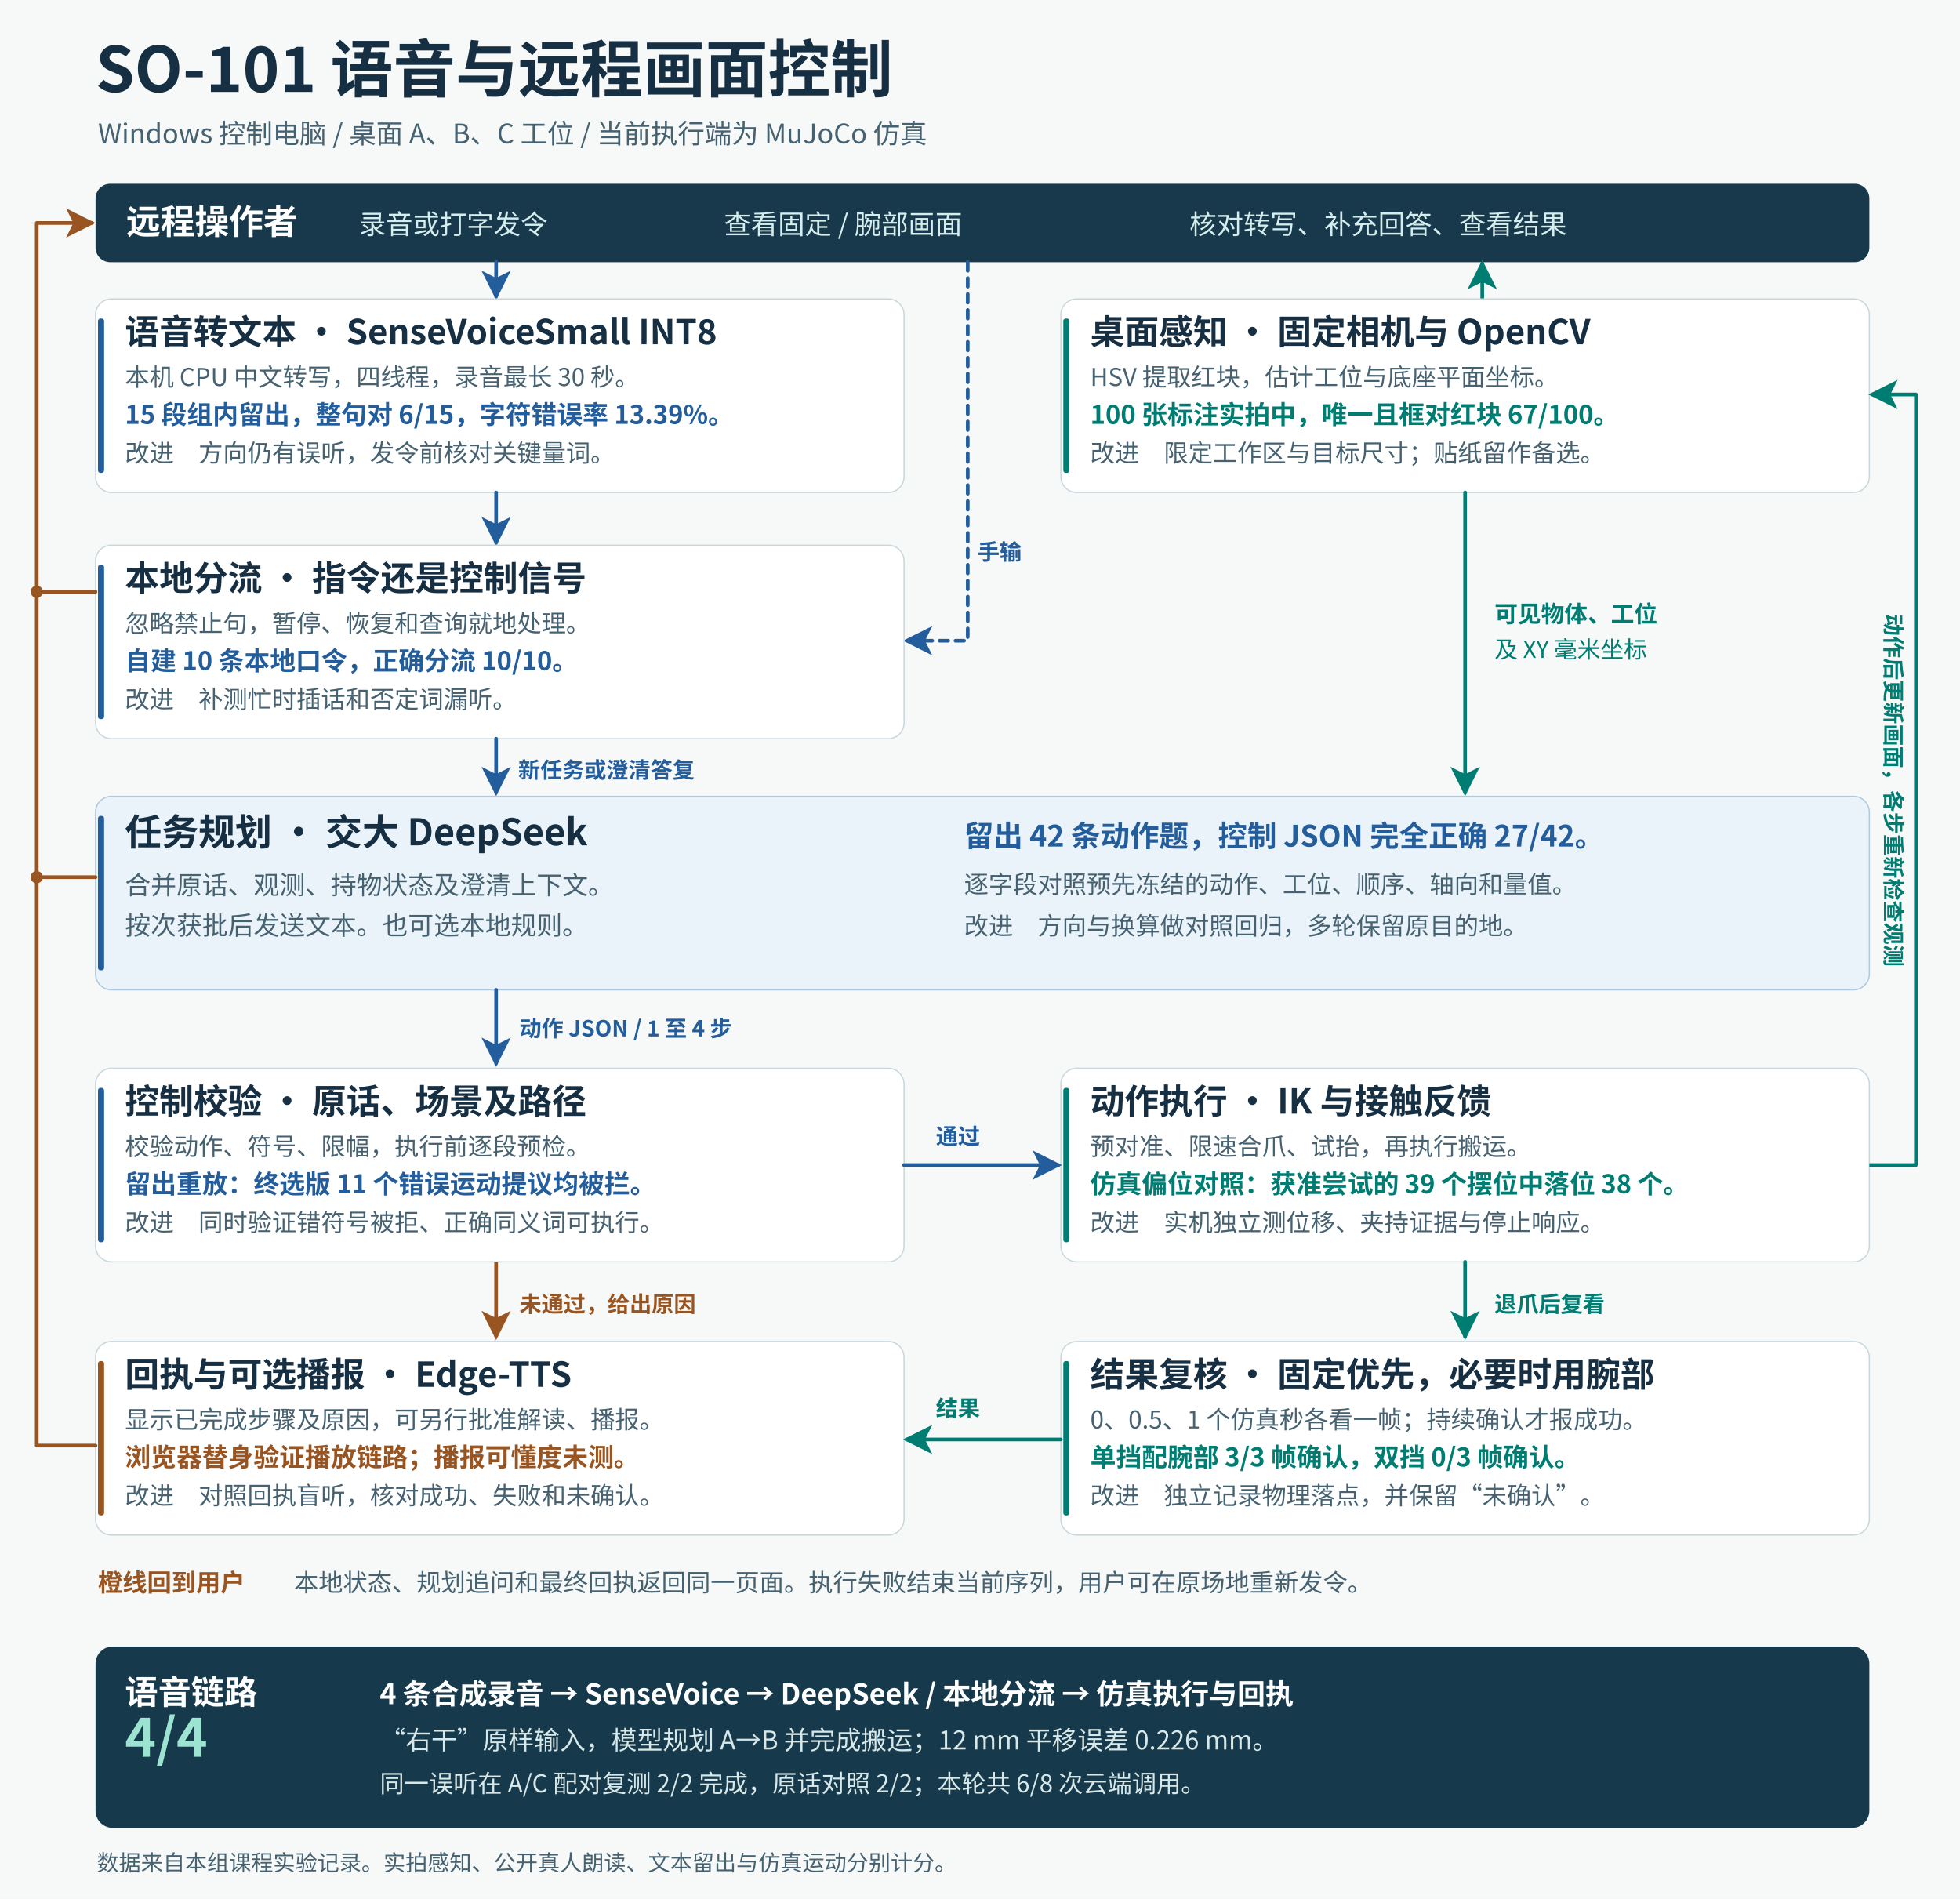
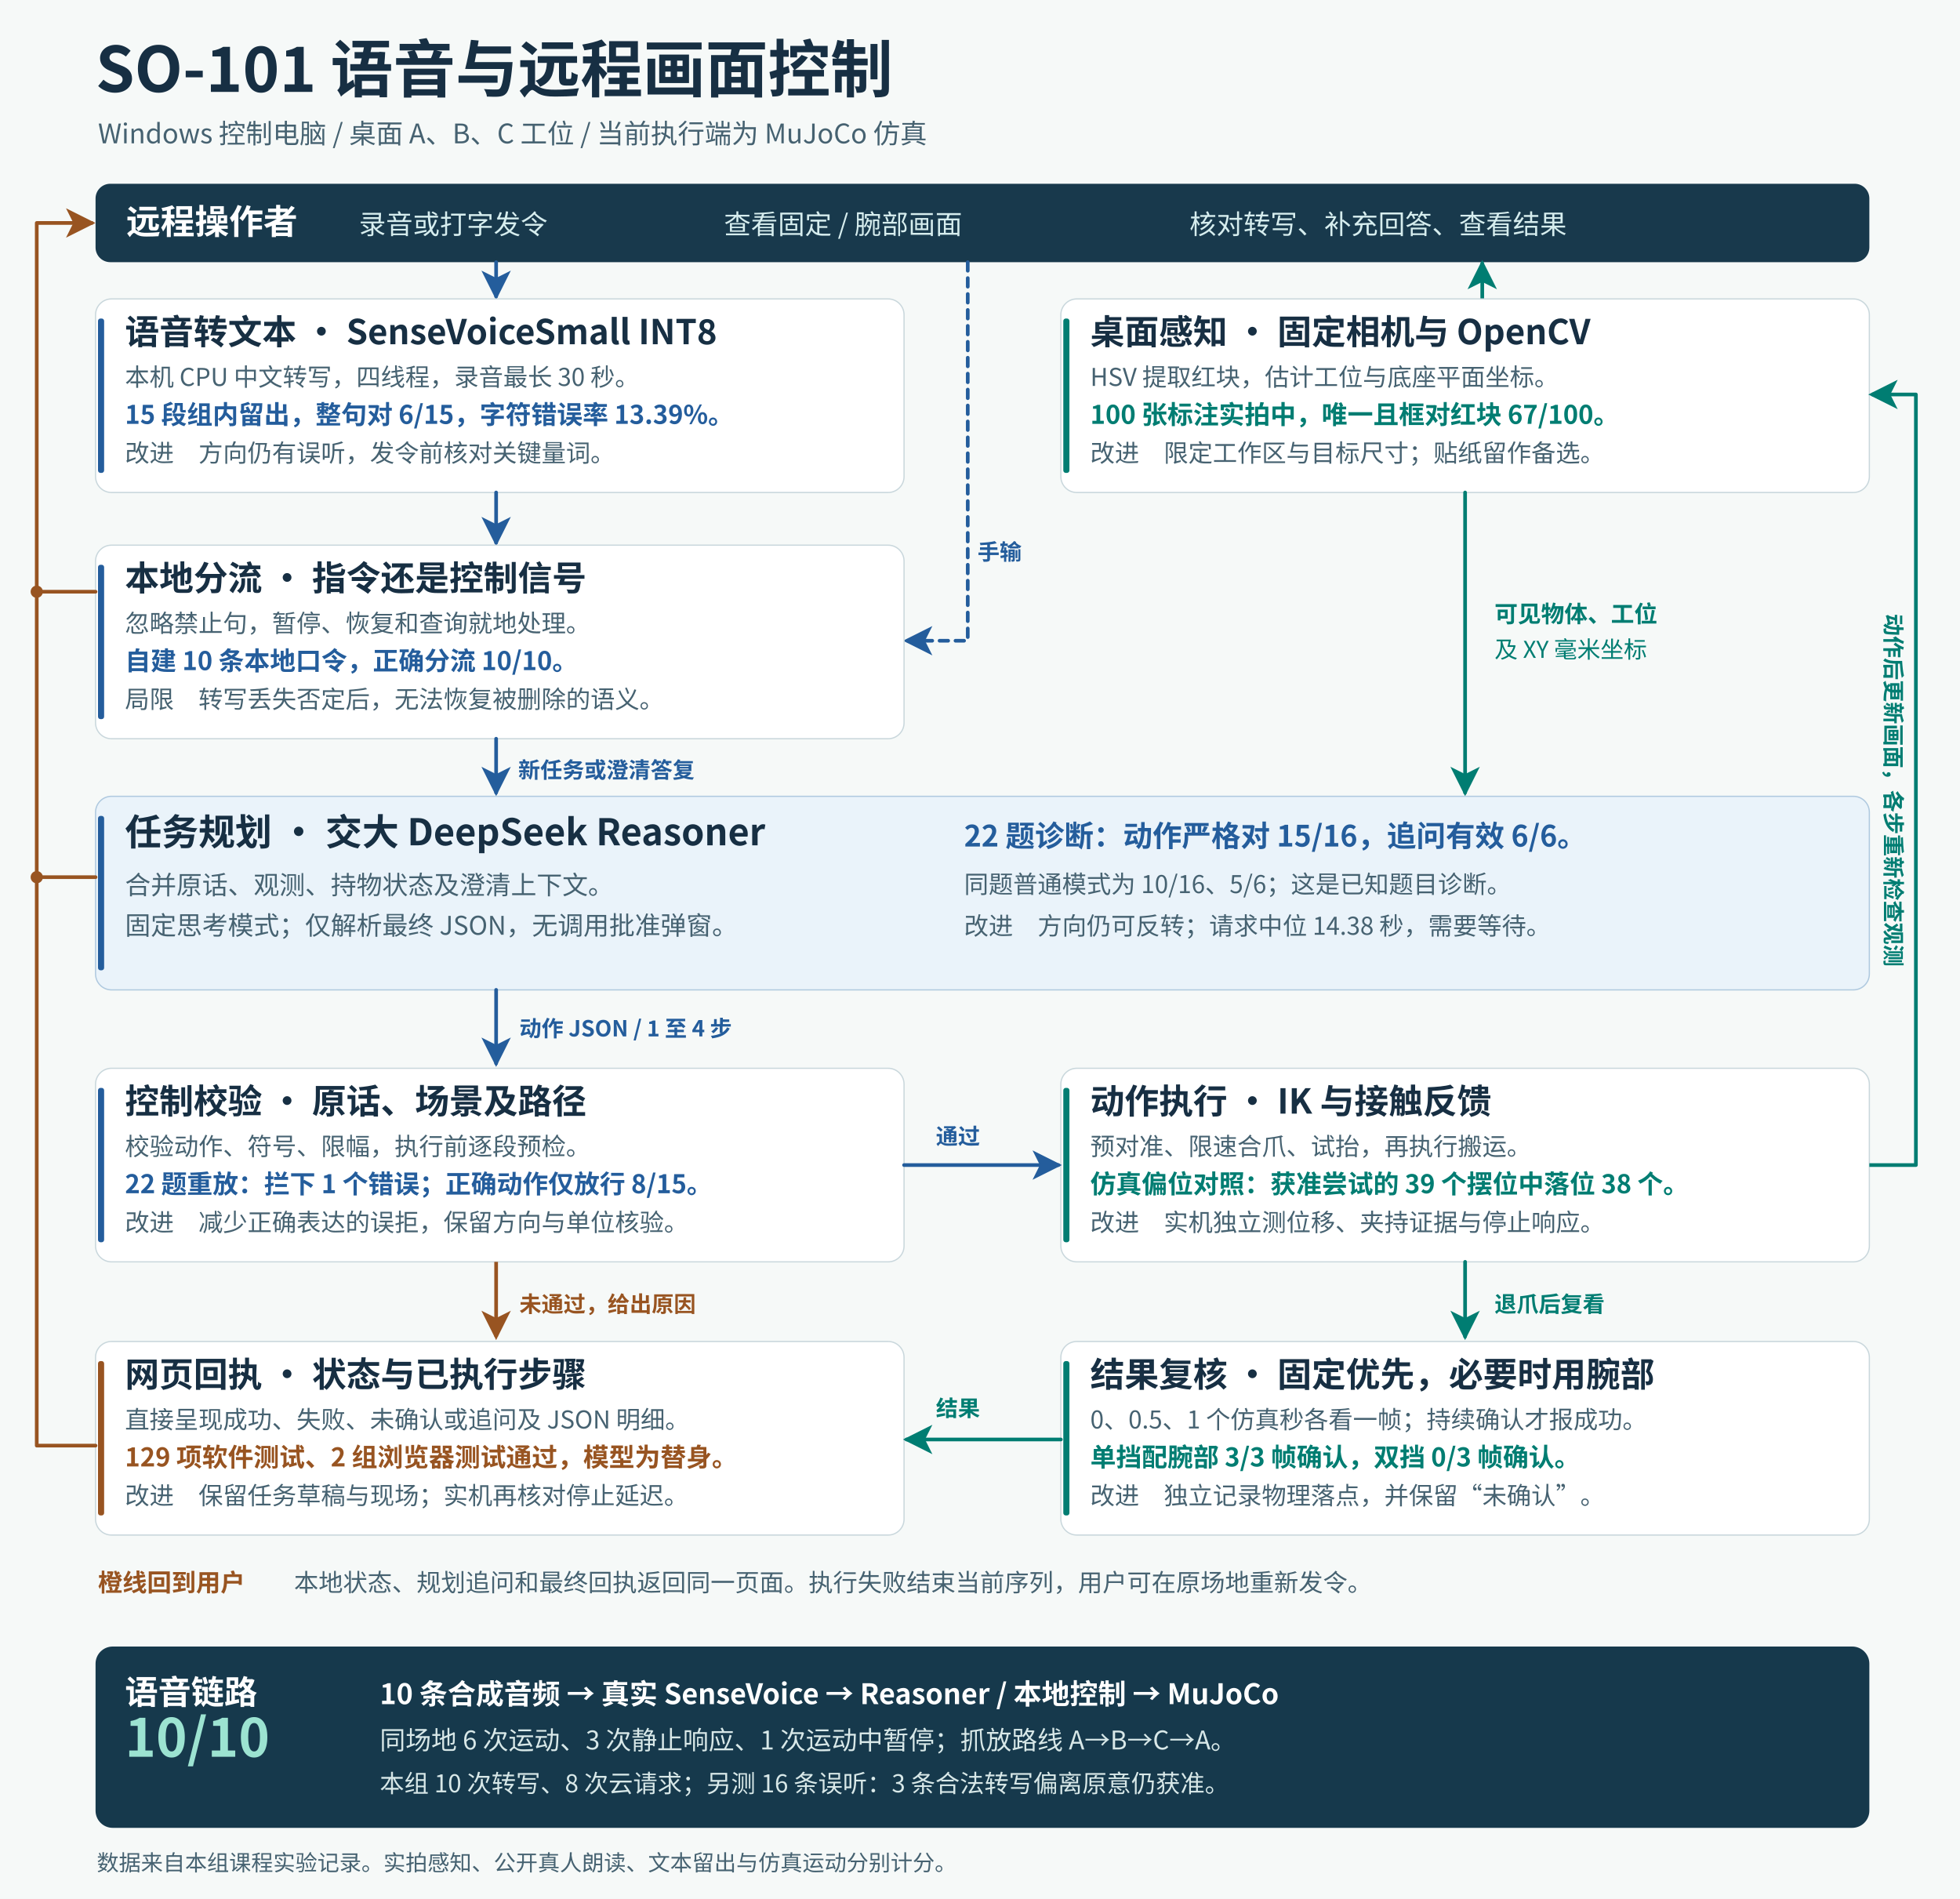
<svg xmlns="http://www.w3.org/2000/svg" width="1600" height="1550" viewBox="0 0 1600 1550" role="img" aria-labelledby="title desc" font-family="'Microsoft YaHei','Noto Sans CJK SC','Noto Sans SC',sans-serif">
  <defs>
    <marker id="b" viewBox="0 0 10 10" refX="8.8" refY="5" markerWidth="8" markerHeight="8" orient="auto-start-reverse">
      <path d="M0 0 L10 5 L0 10 L2.5 5 Z" fill="#245d9c" />
    </marker>
    <marker id="g" viewBox="0 0 10 10" refX="8.8" refY="5" markerWidth="8" markerHeight="8" orient="auto-start-reverse">
      <path d="M0 0 L10 5 L0 10 L2.5 5 Z" fill="#007d72" />
    </marker>
    <marker id="o" viewBox="0 0 10 10" refX="8.8" refY="5" markerWidth="8" markerHeight="8" orient="auto-start-reverse">
      <path d="M0 0 L10 5 L0 10 L2.5 5 Z" fill="#985421" />
    </marker>
  </defs>
  <rect x="0" y="0" width="1600" height="1550" rx="0" fill="#f6f9f8" stroke="none" />
  <text x="78" y="75" font-size="51" font-weight="700" fill="#172f43">SO-101 语音与远程画面控制</text>
  <text x="80" y="117" font-size="22" font-weight="400" fill="#466271">Windows 控制电脑  /  桌面 A、B、C 工位  /  当前执行端为 MuJoCo 仿真</text>
  <rect x="78" y="150" width="1448" height="64" rx="12" fill="#18394c" stroke="none" />
  <text x="103" y="191" font-size="28" font-weight="700" fill="#ffffff">远程操作者</text>
  <text x="293" y="191" font-size="22" font-weight="400" fill="#d6edee">录音或打字发令</text>
  <text x="591" y="191" font-size="22" font-weight="400" fill="#d6edee">查看固定 / 腕部画面</text>
  <text x="971" y="191" font-size="22" font-weight="400" fill="#d6edee">核对转写、补充回答、查看结果</text>
  <path d="M 405 214 V 242" fill="none" stroke="#245d9c" stroke-width="3" stroke-linejoin="round" stroke-linecap="round" marker-end="url(#b)" />
  <path d="M 790 214 V 523 H 740" fill="none" stroke="#245d9c" stroke-width="3" stroke-linejoin="round" stroke-linecap="round" stroke-dasharray="7 6" marker-end="url(#b)" />
  <text x="798" y="457" font-size="18" font-weight="700" fill="#245d9c">手输</text>
  <path d="M 1210 244 V 215" fill="none" stroke="#007d72" stroke-width="3" stroke-linejoin="round" stroke-linecap="round" marker-end="url(#g)" />
  <rect x="78" y="244" width="660" height="158" rx="13" fill="#fff" stroke="#c9d7dc" />
  <rect x="80" y="260" width="5" height="126" rx="2" fill="#245d9c" stroke="none" />
  <text x="102" y="281" font-size="28" font-weight="700" fill="#172f43">语音转文本  ·  SenseVoiceSmall INT8</text>
  <text x="102" y="315" font-size="20" font-weight="400" fill="#466271">本机 CPU 中文转写，四线程，录音最长 30 秒。</text>
  <text x="102" y="346" font-size="21" font-weight="700" fill="#245d9c">15 段组内留出，整句对 6/15，字符错误率 13.39%。</text>
  <text x="102" y="377" font-size="20" font-weight="400" fill="#466271">改进　方向仍有误听，发令前核对关键量词。</text>
  <rect x="866" y="244" width="660" height="158" rx="13" fill="#fff" stroke="#c9d7dc" />
  <rect x="868" y="260" width="5" height="126" rx="2" fill="#007d72" stroke="none" />
  <text x="890" y="281" font-size="28" font-weight="700" fill="#172f43">桌面感知  ·  固定相机与 OpenCV</text>
  <text x="890" y="315" font-size="20" font-weight="400" fill="#466271">HSV 提取红块，估计工位与底座平面坐标。</text>
  <text x="890" y="346" font-size="21" font-weight="700" fill="#007d72">100 张标注实拍中，唯一且框对红块 67/100。</text>
  <text x="890" y="377" font-size="20" font-weight="400" fill="#466271">改进　限定工作区与目标尺寸；贴纸留作备选。</text>
  <path d="M 405 402 V 443" fill="none" stroke="#245d9c" stroke-width="3" stroke-linejoin="round" stroke-linecap="round" marker-end="url(#b)" />
  <path d="M 1196 402 V 647" fill="none" stroke="#007d72" stroke-width="3" stroke-linejoin="round" stroke-linecap="round" marker-end="url(#g)" />
  <text x="1220" y="508" font-size="19" font-weight="700" fill="#007d72">可见物体、工位</text>
  <text x="1220" y="537" font-size="19" font-weight="400" fill="#007d72">及 XY 毫米坐标</text>
  <rect x="78" y="445" width="660" height="158" rx="13" fill="#fff" stroke="#c9d7dc" />
  <rect x="80" y="461" width="5" height="126" rx="2" fill="#245d9c" stroke="none" />
  <text x="102" y="482" font-size="28" font-weight="700" fill="#172f43">本地分流  ·  指令还是控制信号</text>
  <text x="102" y="516" font-size="20" font-weight="400" fill="#466271">忽略禁止句，暂停、恢复和查询就地处理。</text>
  <text x="102" y="547" font-size="21" font-weight="700" fill="#245d9c">自建 10 条本地口令，正确分流 10/10。</text>
-   <text x="102" y="578" font-size="20" font-weight="400" fill="#466271">改进　补测忙时插话和否定词漏听。</text>
+   <text x="102" y="578" font-size="20" font-weight="400" fill="#466271">局限　转写丢失否定后，无法恢复被删除的语义。</text>
  <path d="M 405 603 V 647" fill="none" stroke="#245d9c" stroke-width="3" stroke-linejoin="round" stroke-linecap="round" marker-end="url(#b)" />
  <text x="423" y="635" font-size="18" font-weight="700" fill="#245d9c">新任务或澄清答复</text>
  <path d="M 78 483 H 30" fill="none" stroke="#985421" stroke-width="3" stroke-linejoin="round" stroke-linecap="round" />
  <circle cx="30" cy="483" r="5" fill="#985421" />
  <rect x="78" y="650" width="1448" height="158" rx="13" fill="#eaf3fa" stroke="#afc9df" />
  <rect x="80" y="666" width="5" height="126" rx="2" fill="#245d9c" stroke="none" />
-   <text x="102" y="690" font-size="30" font-weight="700" fill="#172f43">任务规划  ·  交大 DeepSeek</text>
+   <text x="102" y="690" font-size="30" font-weight="700" fill="#172f43">任务规划  ·  交大 DeepSeek Reasoner</text>
  <text x="102" y="730" font-size="21" font-weight="400" fill="#466271">合并原话、观测、持物状态及澄清上下文。</text>
-   <text x="102" y="763" font-size="21" font-weight="400" fill="#466271">按次获批后发送文本。也可选本地规则。</text>
-   <text x="787" y="691" font-size="24" font-weight="700" fill="#245d9c">留出 42 条动作题，控制 JSON 完全正确 27/42。</text>
-   <text x="787" y="729" font-size="20" font-weight="400" fill="#466271">逐字段对照预先冻结的动作、工位、顺序、轴向和量值。</text>
-   <text x="787" y="763" font-size="20" font-weight="400" fill="#466271">改进　方向与换算做对照回归，多轮保留原目的地。</text>
+   <text x="102" y="763" font-size="21" font-weight="400" fill="#466271">固定思考模式；仅解析最终 JSON，无调用批准弹窗。</text>
+   <text x="787" y="691" font-size="24" font-weight="700" fill="#245d9c">22 题诊断：动作严格对 15/16，追问有效 6/6。</text>
+   <text x="787" y="729" font-size="20" font-weight="400" fill="#466271">同题普通模式为 10/16、5/6；这是已知题目诊断。</text>
+   <text x="787" y="763" font-size="20" font-weight="400" fill="#466271">改进　方向仍可反转；请求中位 14.38 秒，需要等待。</text>
  <path d="M 78 716 H 30" fill="none" stroke="#985421" stroke-width="3" stroke-linejoin="round" stroke-linecap="round" />
  <circle cx="30" cy="716" r="5" fill="#985421" />
  <path d="M 405 808 V 868" fill="none" stroke="#245d9c" stroke-width="3" stroke-linejoin="round" stroke-linecap="round" marker-end="url(#b)" />
  <text x="424" y="846" font-size="18" font-weight="700" fill="#245d9c">动作 JSON  /  1 至 4 步</text>
  <rect x="78" y="872" width="660" height="158" rx="13" fill="#fff" stroke="#c9d7dc" />
  <rect x="80" y="888" width="5" height="126" rx="2" fill="#245d9c" stroke="none" />
  <text x="102" y="909" font-size="28" font-weight="700" fill="#172f43">控制校验  ·  原话、场景及路径</text>
  <text x="102" y="943" font-size="20" font-weight="400" fill="#466271">校验动作、符号、限幅，执行前逐段预检。</text>
-   <text x="102" y="974" font-size="21" font-weight="700" fill="#245d9c">留出重放：终选版 11 个错误运动提议均被拦。</text>
-   <text x="102" y="1005" font-size="20" font-weight="400" fill="#466271">改进　同时验证错符号被拒、正确同义词可执行。</text>
+   <text x="102" y="974" font-size="21" font-weight="700" fill="#245d9c">22 题重放：拦下 1 个错误；正确动作仅放行 8/15。</text>
+   <text x="102" y="1005" font-size="20" font-weight="400" fill="#466271">改进　减少正确表达的误拒，保留方向与单位核验。</text>
  <rect x="866" y="872" width="660" height="158" rx="13" fill="#fff" stroke="#c9d7dc" />
  <rect x="868" y="888" width="5" height="126" rx="2" fill="#007d72" stroke="none" />
  <text x="890" y="909" font-size="28" font-weight="700" fill="#172f43">动作执行  ·  IK 与接触反馈</text>
  <text x="890" y="943" font-size="20" font-weight="400" fill="#466271">预对准、限速合爪、试抬，再执行搬运。</text>
  <text x="890" y="974" font-size="21" font-weight="700" fill="#007d72">仿真偏位对照：获准尝试的 39 个摆位中落位 38 个。</text>
  <text x="890" y="1005" font-size="20" font-weight="400" fill="#466271">改进　实机独立测位移、夹持证据与停止响应。</text>
  <path d="M 738 951 H 864" fill="none" stroke="#245d9c" stroke-width="3" stroke-linejoin="round" stroke-linecap="round" marker-end="url(#b)" />
  <text x="764" y="934" font-size="18" font-weight="700" fill="#245d9c">通过</text>
  <path d="M 1196 1030 V 1091" fill="none" stroke="#007d72" stroke-width="3" stroke-linejoin="round" stroke-linecap="round" marker-end="url(#g)" />
  <text x="1220" y="1071" font-size="18" font-weight="700" fill="#007d72">退爪后复看</text>
  <rect x="866" y="1095" width="660" height="158" rx="13" fill="#fff" stroke="#c9d7dc" />
  <rect x="868" y="1111" width="5" height="126" rx="2" fill="#007d72" stroke="none" />
  <text x="890" y="1132" font-size="28" font-weight="700" fill="#172f43">结果复核  ·  固定优先，必要时用腕部</text>
  <text x="890" y="1166" font-size="20" font-weight="400" fill="#466271">0、0.5、1 个仿真秒各看一帧；持续确认才报成功。</text>
  <text x="890" y="1197" font-size="21" font-weight="700" fill="#007d72">单挡配腕部 3/3 帧确认，双挡 0/3 帧确认。</text>
  <text x="890" y="1228" font-size="20" font-weight="400" fill="#466271">改进　独立记录物理落点，并保留“未确认”。</text>
  <rect x="78" y="1095" width="660" height="158" rx="13" fill="#fff" stroke="#c9d7dc" />
  <rect x="80" y="1111" width="5" height="126" rx="2" fill="#985421" stroke="none" />
-   <text x="102" y="1132" font-size="28" font-weight="700" fill="#172f43">回执与可选播报  ·  Edge-TTS</text>
-   <text x="102" y="1166" font-size="20" font-weight="400" fill="#466271">显示已完成步骤及原因，可另行批准解读、播报。</text>
-   <text x="102" y="1197" font-size="21" font-weight="700" fill="#985421">浏览器替身验证播放链路；播报可懂度未测。</text>
-   <text x="102" y="1228" font-size="20" font-weight="400" fill="#466271">改进　对照回执盲听，核对成功、失败和未确认。</text>
+   <text x="102" y="1132" font-size="28" font-weight="700" fill="#172f43">网页回执  ·  状态与已执行步骤</text>
+   <text x="102" y="1166" font-size="20" font-weight="400" fill="#466271">直接呈现成功、失败、未确认或追问及 JSON 明细。</text>
+   <text x="102" y="1197" font-size="21" font-weight="700" fill="#985421">129 项软件测试、2 组浏览器测试通过，模型为替身。</text>
+   <text x="102" y="1228" font-size="20" font-weight="400" fill="#466271">改进　保留任务草稿与现场；实机再核对停止延迟。</text>
  <path d="M 866 1175 H 740" fill="none" stroke="#007d72" stroke-width="3" stroke-linejoin="round" stroke-linecap="round" marker-end="url(#g)" />
  <text x="764" y="1156" font-size="18" font-weight="700" fill="#007d72">结果</text>
  <path d="M 78 1180 H 30 V 182 H 75" fill="none" stroke="#985421" stroke-width="3" stroke-linejoin="round" stroke-linecap="round" marker-end="url(#o)" />
  <text x="80" y="1299" font-size="20" font-weight="700" fill="#985421">橙线回到用户</text>
  <text x="240" y="1299" font-size="20" font-weight="400" fill="#466271">本地状态、规划追问和最终回执返回同一页面。执行失败结束当前序列，用户可在原场地重新发令。</text>
  <rect x="78" y="1344" width="1448" height="148" rx="14" fill="#16394c" stroke="none" />
  <text x="102" y="1391" font-size="27" font-weight="700" fill="#fff">语音链路</text>
-   <text x="102" y="1434" font-size="43" font-weight="700" fill="#9ce3d1">4/4</text>
-   <text x="310" y="1391" font-size="23" font-weight="700" fill="#ffffff">4 条合成录音 → SenseVoice → DeepSeek / 本地分流 → 仿真执行与回执</text>
-   <text x="310" y="1428" font-size="21" font-weight="400" fill="#d8e8e8">“右干”原样输入，模型规划 A→B 并完成搬运；12 mm 平移误差 0.226 mm。</text>
-   <text x="310" y="1463" font-size="20" font-weight="400" fill="#d8e8e8">同一误听在 A/C 配对复测 2/2 完成，原话对照 2/2；本轮共 6/8 次云端调用。</text>
+   <text x="102" y="1434" font-size="43" font-weight="700" fill="#9ce3d1">10/10</text>
+   <text x="310" y="1391" font-size="23" font-weight="700" fill="#ffffff">10 条合成音频 → 真实 SenseVoice → Reasoner / 本地控制 → MuJoCo</text>
+   <text x="310" y="1428" font-size="21" font-weight="400" fill="#d8e8e8">同场地 6 次运动、3 次静止响应、1 次运动中暂停；抓放路线 A→B→C→A。</text>
+   <text x="310" y="1463" font-size="20" font-weight="400" fill="#d8e8e8">本组 10 次转写、8 次云请求；另测 16 条误听：3 条合法转写偏离原意仍获准。</text>
  <text x="79" y="1527" font-size="18" font-weight="400" fill="#466271">数据来自本组课程实验记录。实拍感知、公开真人朗读、文本留出与仿真运动分别计分。</text>
  <path d="M 405 1030 V 1091" fill="none" stroke="#985421" stroke-width="3" marker-end="url(#o)" />
  <text x="424" y="1071" font-size="18" font-weight="700" fill="#985421">未通过，给出原因</text>
  <path d="M 1526 951 H 1564 V 322 H 1528" fill="none" stroke="#007d72" stroke-width="3" stroke-linejoin="round" marker-end="url(#g)" />
  <text x="1539" y="501" transform="rotate(90 1539 501)" font-size="18" font-weight="700" fill="#007d72">动作后更新画面，各步重新检查观测</text>
</svg>
